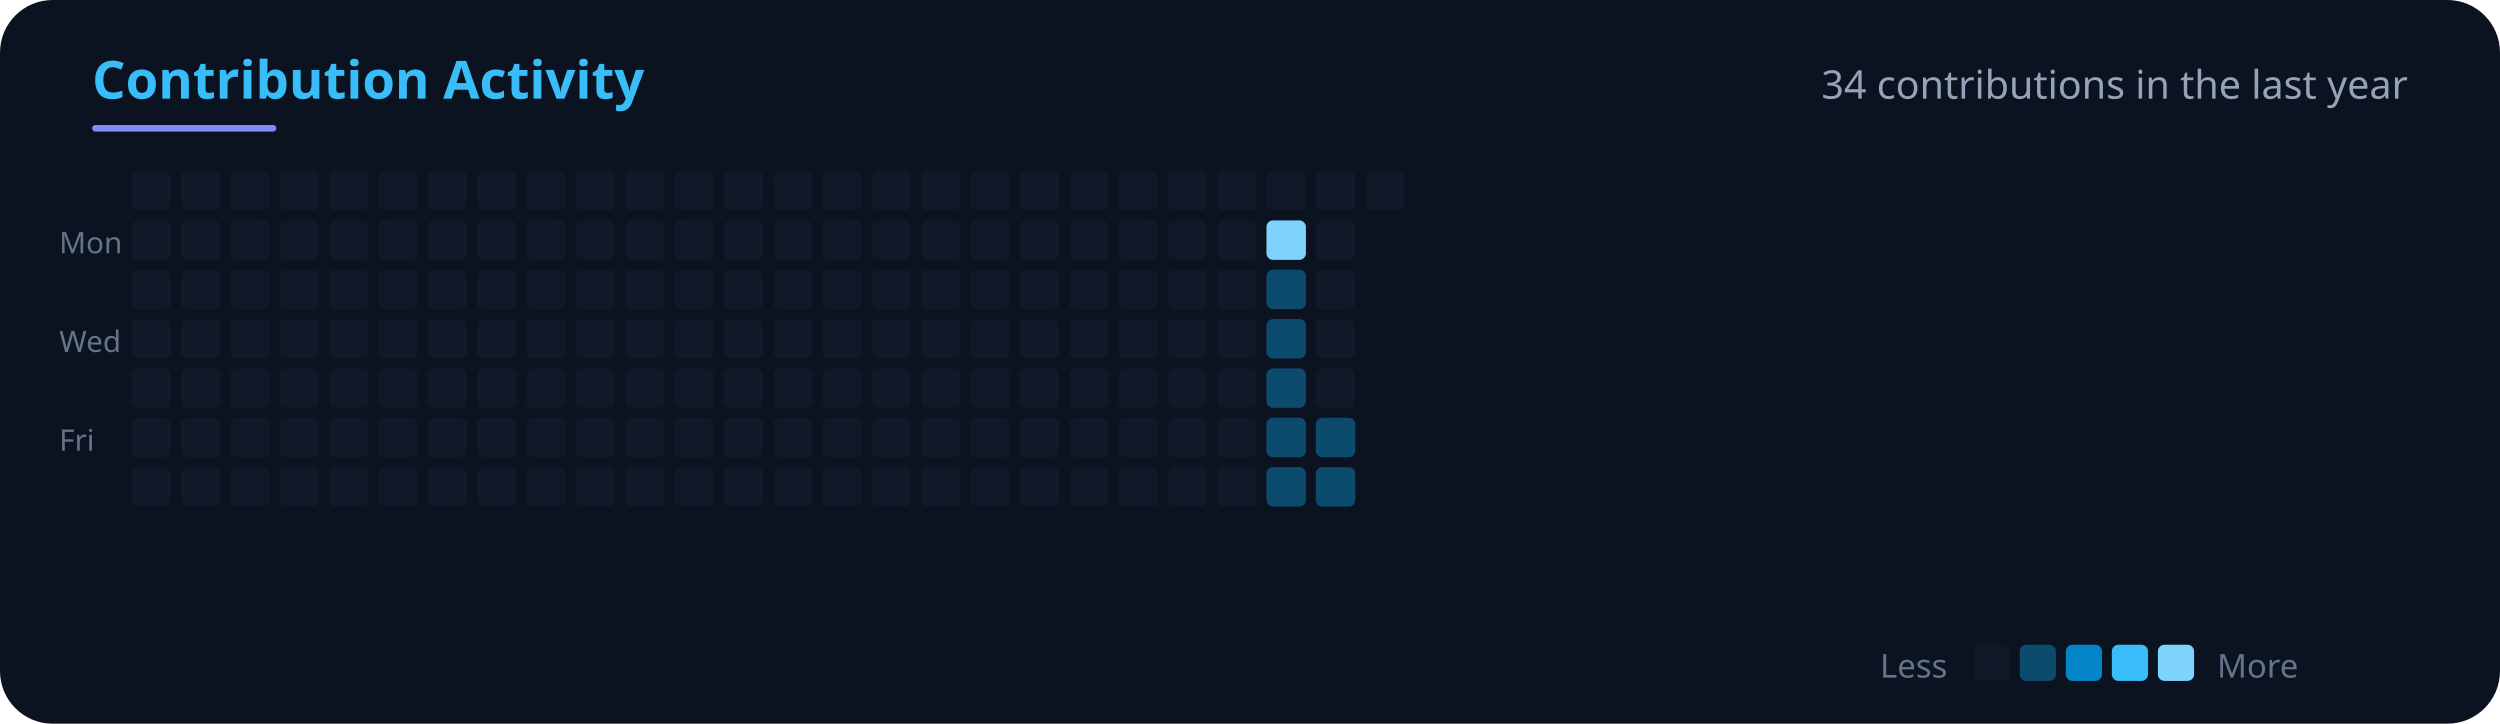
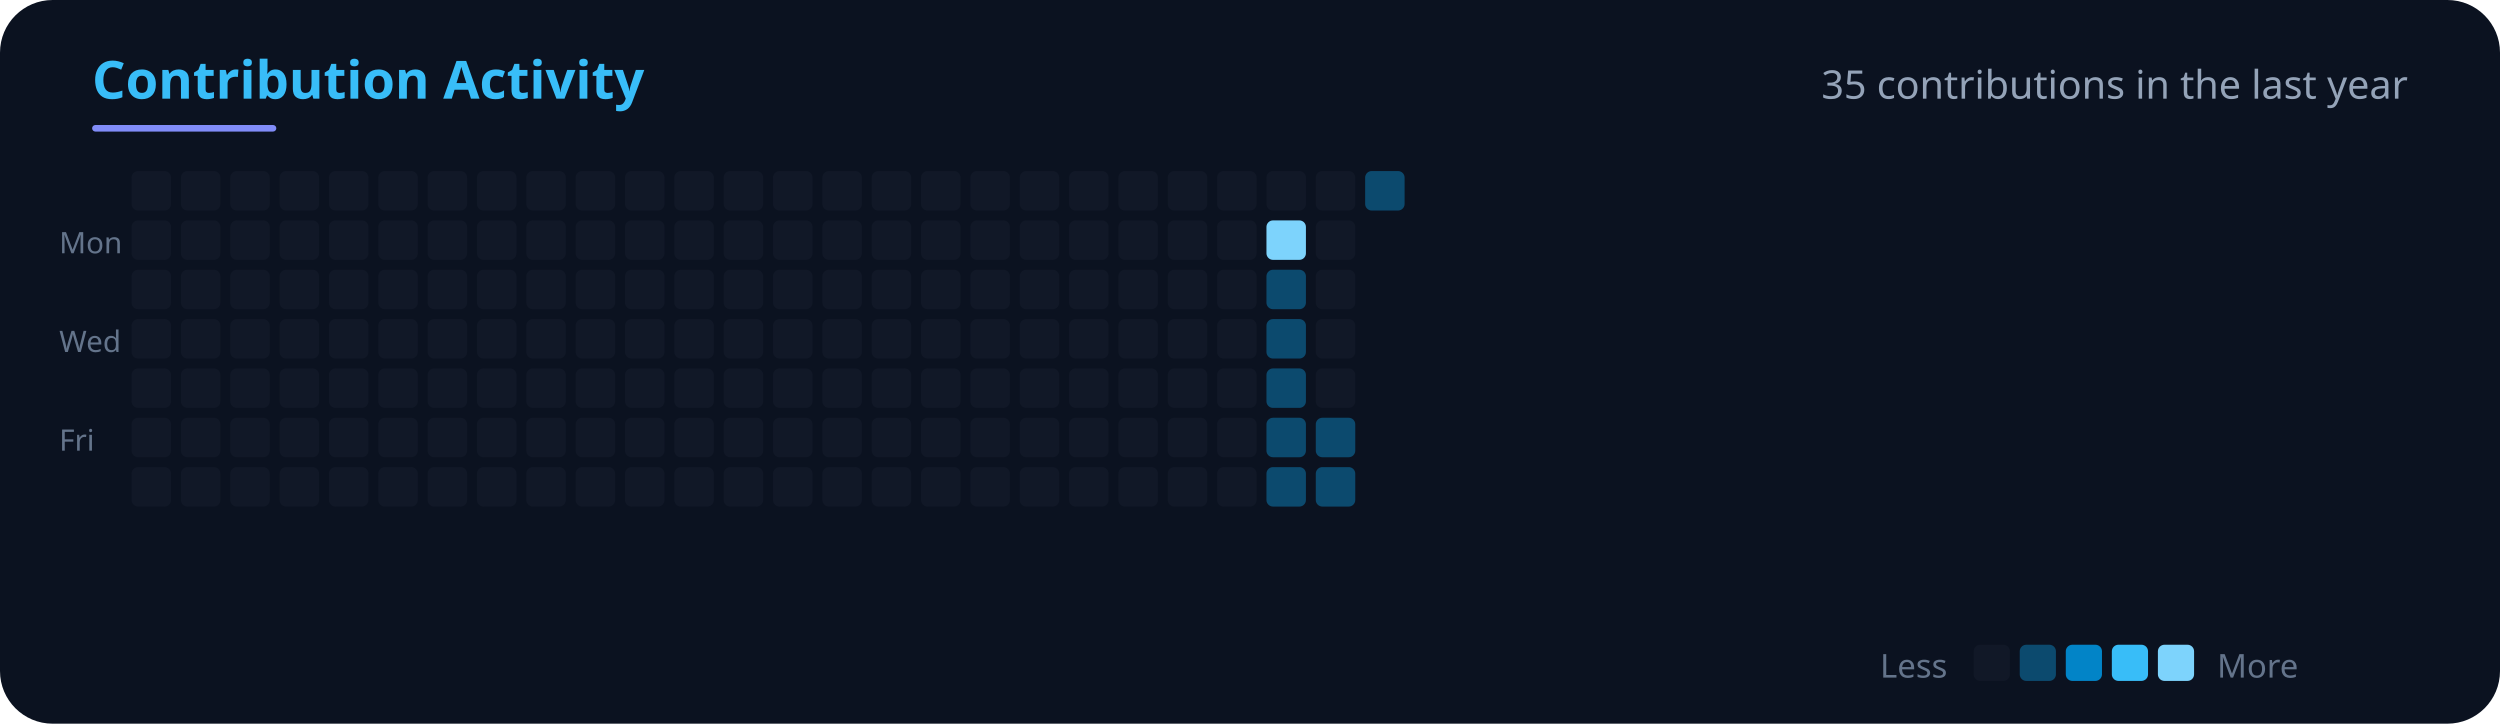
<svg xmlns="http://www.w3.org/2000/svg" width="760" height="220" viewBox="0 0 760 220" role="img">
  <rect width="100%" height="100%" rx="16" fill="#0B1220" />
  <text x="28" y="30" fill="#38BDF8" font-family="Segoe UI, Ubuntu, sans-serif" font-size="16" font-weight="700">Contribution Activity</text>
-   <text x="732" y="30" text-anchor="end" fill="#94A3B8" font-family="Segoe UI, Ubuntu, sans-serif" font-size="12">34 contributions in the last year</text>
+   <text x="732" y="30" text-anchor="end" fill="#94A3B8" font-family="Segoe UI, Ubuntu, sans-serif" font-size="12">35 contributions in the last year</text>
  <rect x="28" y="38" width="56" height="2" rx="1" fill="#818CF8" />
  <text x="18" y="77" fill="#64748B" font-family="Segoe UI, Ubuntu, sans-serif" font-size="9">Mon</text>
  <text x="18" y="107" fill="#64748B" font-family="Segoe UI, Ubuntu, sans-serif" font-size="9">Wed</text>
  <text x="18" y="137" fill="#64748B" font-family="Segoe UI, Ubuntu, sans-serif" font-size="9">Fri</text>
  <rect x="40" y="52" width="12" height="12" rx="2" fill="#111827" />
  <rect x="40" y="67" width="12" height="12" rx="2" fill="#111827" />
  <rect x="40" y="82" width="12" height="12" rx="2" fill="#111827" />
  <rect x="40" y="97" width="12" height="12" rx="2" fill="#111827" />
  <rect x="40" y="112" width="12" height="12" rx="2" fill="#111827" />
  <rect x="40" y="127" width="12" height="12" rx="2" fill="#111827" />
  <rect x="40" y="142" width="12" height="12" rx="2" fill="#111827" />
  <rect x="55" y="52" width="12" height="12" rx="2" fill="#111827" />
  <rect x="55" y="67" width="12" height="12" rx="2" fill="#111827" />
  <rect x="55" y="82" width="12" height="12" rx="2" fill="#111827" />
  <rect x="55" y="97" width="12" height="12" rx="2" fill="#111827" />
  <rect x="55" y="112" width="12" height="12" rx="2" fill="#111827" />
  <rect x="55" y="127" width="12" height="12" rx="2" fill="#111827" />
  <rect x="55" y="142" width="12" height="12" rx="2" fill="#111827" />
  <rect x="70" y="52" width="12" height="12" rx="2" fill="#111827" />
  <rect x="70" y="67" width="12" height="12" rx="2" fill="#111827" />
  <rect x="70" y="82" width="12" height="12" rx="2" fill="#111827" />
  <rect x="70" y="97" width="12" height="12" rx="2" fill="#111827" />
  <rect x="70" y="112" width="12" height="12" rx="2" fill="#111827" />
  <rect x="70" y="127" width="12" height="12" rx="2" fill="#111827" />
  <rect x="70" y="142" width="12" height="12" rx="2" fill="#111827" />
  <rect x="85" y="52" width="12" height="12" rx="2" fill="#111827" />
  <rect x="85" y="67" width="12" height="12" rx="2" fill="#111827" />
  <rect x="85" y="82" width="12" height="12" rx="2" fill="#111827" />
  <rect x="85" y="97" width="12" height="12" rx="2" fill="#111827" />
  <rect x="85" y="112" width="12" height="12" rx="2" fill="#111827" />
  <rect x="85" y="127" width="12" height="12" rx="2" fill="#111827" />
  <rect x="85" y="142" width="12" height="12" rx="2" fill="#111827" />
  <rect x="100" y="52" width="12" height="12" rx="2" fill="#111827" />
  <rect x="100" y="67" width="12" height="12" rx="2" fill="#111827" />
  <rect x="100" y="82" width="12" height="12" rx="2" fill="#111827" />
  <rect x="100" y="97" width="12" height="12" rx="2" fill="#111827" />
  <rect x="100" y="112" width="12" height="12" rx="2" fill="#111827" />
  <rect x="100" y="127" width="12" height="12" rx="2" fill="#111827" />
  <rect x="100" y="142" width="12" height="12" rx="2" fill="#111827" />
  <rect x="115" y="52" width="12" height="12" rx="2" fill="#111827" />
  <rect x="115" y="67" width="12" height="12" rx="2" fill="#111827" />
  <rect x="115" y="82" width="12" height="12" rx="2" fill="#111827" />
  <rect x="115" y="97" width="12" height="12" rx="2" fill="#111827" />
  <rect x="115" y="112" width="12" height="12" rx="2" fill="#111827" />
  <rect x="115" y="127" width="12" height="12" rx="2" fill="#111827" />
  <rect x="115" y="142" width="12" height="12" rx="2" fill="#111827" />
  <rect x="130" y="52" width="12" height="12" rx="2" fill="#111827" />
  <rect x="130" y="67" width="12" height="12" rx="2" fill="#111827" />
  <rect x="130" y="82" width="12" height="12" rx="2" fill="#111827" />
  <rect x="130" y="97" width="12" height="12" rx="2" fill="#111827" />
  <rect x="130" y="112" width="12" height="12" rx="2" fill="#111827" />
  <rect x="130" y="127" width="12" height="12" rx="2" fill="#111827" />
  <rect x="130" y="142" width="12" height="12" rx="2" fill="#111827" />
  <rect x="145" y="52" width="12" height="12" rx="2" fill="#111827" />
  <rect x="145" y="67" width="12" height="12" rx="2" fill="#111827" />
  <rect x="145" y="82" width="12" height="12" rx="2" fill="#111827" />
  <rect x="145" y="97" width="12" height="12" rx="2" fill="#111827" />
  <rect x="145" y="112" width="12" height="12" rx="2" fill="#111827" />
  <rect x="145" y="127" width="12" height="12" rx="2" fill="#111827" />
  <rect x="145" y="142" width="12" height="12" rx="2" fill="#111827" />
  <rect x="160" y="52" width="12" height="12" rx="2" fill="#111827" />
  <rect x="160" y="67" width="12" height="12" rx="2" fill="#111827" />
  <rect x="160" y="82" width="12" height="12" rx="2" fill="#111827" />
  <rect x="160" y="97" width="12" height="12" rx="2" fill="#111827" />
  <rect x="160" y="112" width="12" height="12" rx="2" fill="#111827" />
  <rect x="160" y="127" width="12" height="12" rx="2" fill="#111827" />
  <rect x="160" y="142" width="12" height="12" rx="2" fill="#111827" />
  <rect x="175" y="52" width="12" height="12" rx="2" fill="#111827" />
  <rect x="175" y="67" width="12" height="12" rx="2" fill="#111827" />
  <rect x="175" y="82" width="12" height="12" rx="2" fill="#111827" />
  <rect x="175" y="97" width="12" height="12" rx="2" fill="#111827" />
  <rect x="175" y="112" width="12" height="12" rx="2" fill="#111827" />
  <rect x="175" y="127" width="12" height="12" rx="2" fill="#111827" />
  <rect x="175" y="142" width="12" height="12" rx="2" fill="#111827" />
  <rect x="190" y="52" width="12" height="12" rx="2" fill="#111827" />
  <rect x="190" y="67" width="12" height="12" rx="2" fill="#111827" />
  <rect x="190" y="82" width="12" height="12" rx="2" fill="#111827" />
  <rect x="190" y="97" width="12" height="12" rx="2" fill="#111827" />
  <rect x="190" y="112" width="12" height="12" rx="2" fill="#111827" />
  <rect x="190" y="127" width="12" height="12" rx="2" fill="#111827" />
  <rect x="190" y="142" width="12" height="12" rx="2" fill="#111827" />
  <rect x="205" y="52" width="12" height="12" rx="2" fill="#111827" />
  <rect x="205" y="67" width="12" height="12" rx="2" fill="#111827" />
  <rect x="205" y="82" width="12" height="12" rx="2" fill="#111827" />
  <rect x="205" y="97" width="12" height="12" rx="2" fill="#111827" />
  <rect x="205" y="112" width="12" height="12" rx="2" fill="#111827" />
  <rect x="205" y="127" width="12" height="12" rx="2" fill="#111827" />
  <rect x="205" y="142" width="12" height="12" rx="2" fill="#111827" />
  <rect x="220" y="52" width="12" height="12" rx="2" fill="#111827" />
  <rect x="220" y="67" width="12" height="12" rx="2" fill="#111827" />
  <rect x="220" y="82" width="12" height="12" rx="2" fill="#111827" />
  <rect x="220" y="97" width="12" height="12" rx="2" fill="#111827" />
  <rect x="220" y="112" width="12" height="12" rx="2" fill="#111827" />
  <rect x="220" y="127" width="12" height="12" rx="2" fill="#111827" />
  <rect x="220" y="142" width="12" height="12" rx="2" fill="#111827" />
  <rect x="235" y="52" width="12" height="12" rx="2" fill="#111827" />
  <rect x="235" y="67" width="12" height="12" rx="2" fill="#111827" />
  <rect x="235" y="82" width="12" height="12" rx="2" fill="#111827" />
  <rect x="235" y="97" width="12" height="12" rx="2" fill="#111827" />
  <rect x="235" y="112" width="12" height="12" rx="2" fill="#111827" />
  <rect x="235" y="127" width="12" height="12" rx="2" fill="#111827" />
  <rect x="235" y="142" width="12" height="12" rx="2" fill="#111827" />
  <rect x="250" y="52" width="12" height="12" rx="2" fill="#111827" />
  <rect x="250" y="67" width="12" height="12" rx="2" fill="#111827" />
  <rect x="250" y="82" width="12" height="12" rx="2" fill="#111827" />
  <rect x="250" y="97" width="12" height="12" rx="2" fill="#111827" />
  <rect x="250" y="112" width="12" height="12" rx="2" fill="#111827" />
  <rect x="250" y="127" width="12" height="12" rx="2" fill="#111827" />
  <rect x="250" y="142" width="12" height="12" rx="2" fill="#111827" />
  <rect x="265" y="52" width="12" height="12" rx="2" fill="#111827" />
  <rect x="265" y="67" width="12" height="12" rx="2" fill="#111827" />
  <rect x="265" y="82" width="12" height="12" rx="2" fill="#111827" />
  <rect x="265" y="97" width="12" height="12" rx="2" fill="#111827" />
  <rect x="265" y="112" width="12" height="12" rx="2" fill="#111827" />
  <rect x="265" y="127" width="12" height="12" rx="2" fill="#111827" />
  <rect x="265" y="142" width="12" height="12" rx="2" fill="#111827" />
  <rect x="280" y="52" width="12" height="12" rx="2" fill="#111827" />
  <rect x="280" y="67" width="12" height="12" rx="2" fill="#111827" />
  <rect x="280" y="82" width="12" height="12" rx="2" fill="#111827" />
  <rect x="280" y="97" width="12" height="12" rx="2" fill="#111827" />
  <rect x="280" y="112" width="12" height="12" rx="2" fill="#111827" />
  <rect x="280" y="127" width="12" height="12" rx="2" fill="#111827" />
  <rect x="280" y="142" width="12" height="12" rx="2" fill="#111827" />
  <rect x="295" y="52" width="12" height="12" rx="2" fill="#111827" />
  <rect x="295" y="67" width="12" height="12" rx="2" fill="#111827" />
  <rect x="295" y="82" width="12" height="12" rx="2" fill="#111827" />
  <rect x="295" y="97" width="12" height="12" rx="2" fill="#111827" />
  <rect x="295" y="112" width="12" height="12" rx="2" fill="#111827" />
  <rect x="295" y="127" width="12" height="12" rx="2" fill="#111827" />
  <rect x="295" y="142" width="12" height="12" rx="2" fill="#111827" />
  <rect x="310" y="52" width="12" height="12" rx="2" fill="#111827" />
  <rect x="310" y="67" width="12" height="12" rx="2" fill="#111827" />
  <rect x="310" y="82" width="12" height="12" rx="2" fill="#111827" />
  <rect x="310" y="97" width="12" height="12" rx="2" fill="#111827" />
  <rect x="310" y="112" width="12" height="12" rx="2" fill="#111827" />
  <rect x="310" y="127" width="12" height="12" rx="2" fill="#111827" />
  <rect x="310" y="142" width="12" height="12" rx="2" fill="#111827" />
  <rect x="325" y="52" width="12" height="12" rx="2" fill="#111827" />
  <rect x="325" y="67" width="12" height="12" rx="2" fill="#111827" />
  <rect x="325" y="82" width="12" height="12" rx="2" fill="#111827" />
  <rect x="325" y="97" width="12" height="12" rx="2" fill="#111827" />
  <rect x="325" y="112" width="12" height="12" rx="2" fill="#111827" />
  <rect x="325" y="127" width="12" height="12" rx="2" fill="#111827" />
  <rect x="325" y="142" width="12" height="12" rx="2" fill="#111827" />
  <rect x="340" y="52" width="12" height="12" rx="2" fill="#111827" />
  <rect x="340" y="67" width="12" height="12" rx="2" fill="#111827" />
  <rect x="340" y="82" width="12" height="12" rx="2" fill="#111827" />
  <rect x="340" y="97" width="12" height="12" rx="2" fill="#111827" />
  <rect x="340" y="112" width="12" height="12" rx="2" fill="#111827" />
  <rect x="340" y="127" width="12" height="12" rx="2" fill="#111827" />
  <rect x="340" y="142" width="12" height="12" rx="2" fill="#111827" />
  <rect x="355" y="52" width="12" height="12" rx="2" fill="#111827" />
  <rect x="355" y="67" width="12" height="12" rx="2" fill="#111827" />
  <rect x="355" y="82" width="12" height="12" rx="2" fill="#111827" />
  <rect x="355" y="97" width="12" height="12" rx="2" fill="#111827" />
  <rect x="355" y="112" width="12" height="12" rx="2" fill="#111827" />
  <rect x="355" y="127" width="12" height="12" rx="2" fill="#111827" />
  <rect x="355" y="142" width="12" height="12" rx="2" fill="#111827" />
  <rect x="370" y="52" width="12" height="12" rx="2" fill="#111827" />
  <rect x="370" y="67" width="12" height="12" rx="2" fill="#111827" />
  <rect x="370" y="82" width="12" height="12" rx="2" fill="#111827" />
  <rect x="370" y="97" width="12" height="12" rx="2" fill="#111827" />
  <rect x="370" y="112" width="12" height="12" rx="2" fill="#111827" />
  <rect x="370" y="127" width="12" height="12" rx="2" fill="#111827" />
  <rect x="370" y="142" width="12" height="12" rx="2" fill="#111827" />
  <rect x="385" y="52" width="12" height="12" rx="2" fill="#111827" />
  <rect x="385" y="67" width="12" height="12" rx="2" fill="#7DD3FC" />
  <rect x="385" y="82" width="12" height="12" rx="2" fill="#0C4A6E" />
  <rect x="385" y="97" width="12" height="12" rx="2" fill="#0C4A6E" />
  <rect x="385" y="112" width="12" height="12" rx="2" fill="#0C4A6E" />
  <rect x="385" y="127" width="12" height="12" rx="2" fill="#0C4A6E" />
  <rect x="385" y="142" width="12" height="12" rx="2" fill="#0C4A6E" />
  <rect x="400" y="52" width="12" height="12" rx="2" fill="#111827" />
  <rect x="400" y="67" width="12" height="12" rx="2" fill="#111827" />
  <rect x="400" y="82" width="12" height="12" rx="2" fill="#111827" />
  <rect x="400" y="97" width="12" height="12" rx="2" fill="#111827" />
  <rect x="400" y="112" width="12" height="12" rx="2" fill="#111827" />
  <rect x="400" y="127" width="12" height="12" rx="2" fill="#0C4A6E" />
  <rect x="400" y="142" width="12" height="12" rx="2" fill="#0C4A6E" />
-   <rect x="415" y="52" width="12" height="12" rx="2" fill="#111827" />
+   <rect x="415" y="52" width="12" height="12" rx="2" fill="#0C4A6E" />
  <text x="592" y="206" text-anchor="end" fill="#64748B" font-size="10" font-family="Segoe UI, Ubuntu, sans-serif">Less</text>
  <rect x="600" y="196" width="11" height="11" rx="2" fill="#111827" />
  <rect x="614" y="196" width="11" height="11" rx="2" fill="#0C4A6E" />
  <rect x="628" y="196" width="11" height="11" rx="2" fill="#0284C7" />
  <rect x="642" y="196" width="11" height="11" rx="2" fill="#38BDF8" />
  <rect x="656" y="196" width="11" height="11" rx="2" fill="#7DD3FC" />
  <text x="674" y="206" fill="#64748B" font-size="10" font-family="Segoe UI, Ubuntu, sans-serif">More</text>
</svg>
